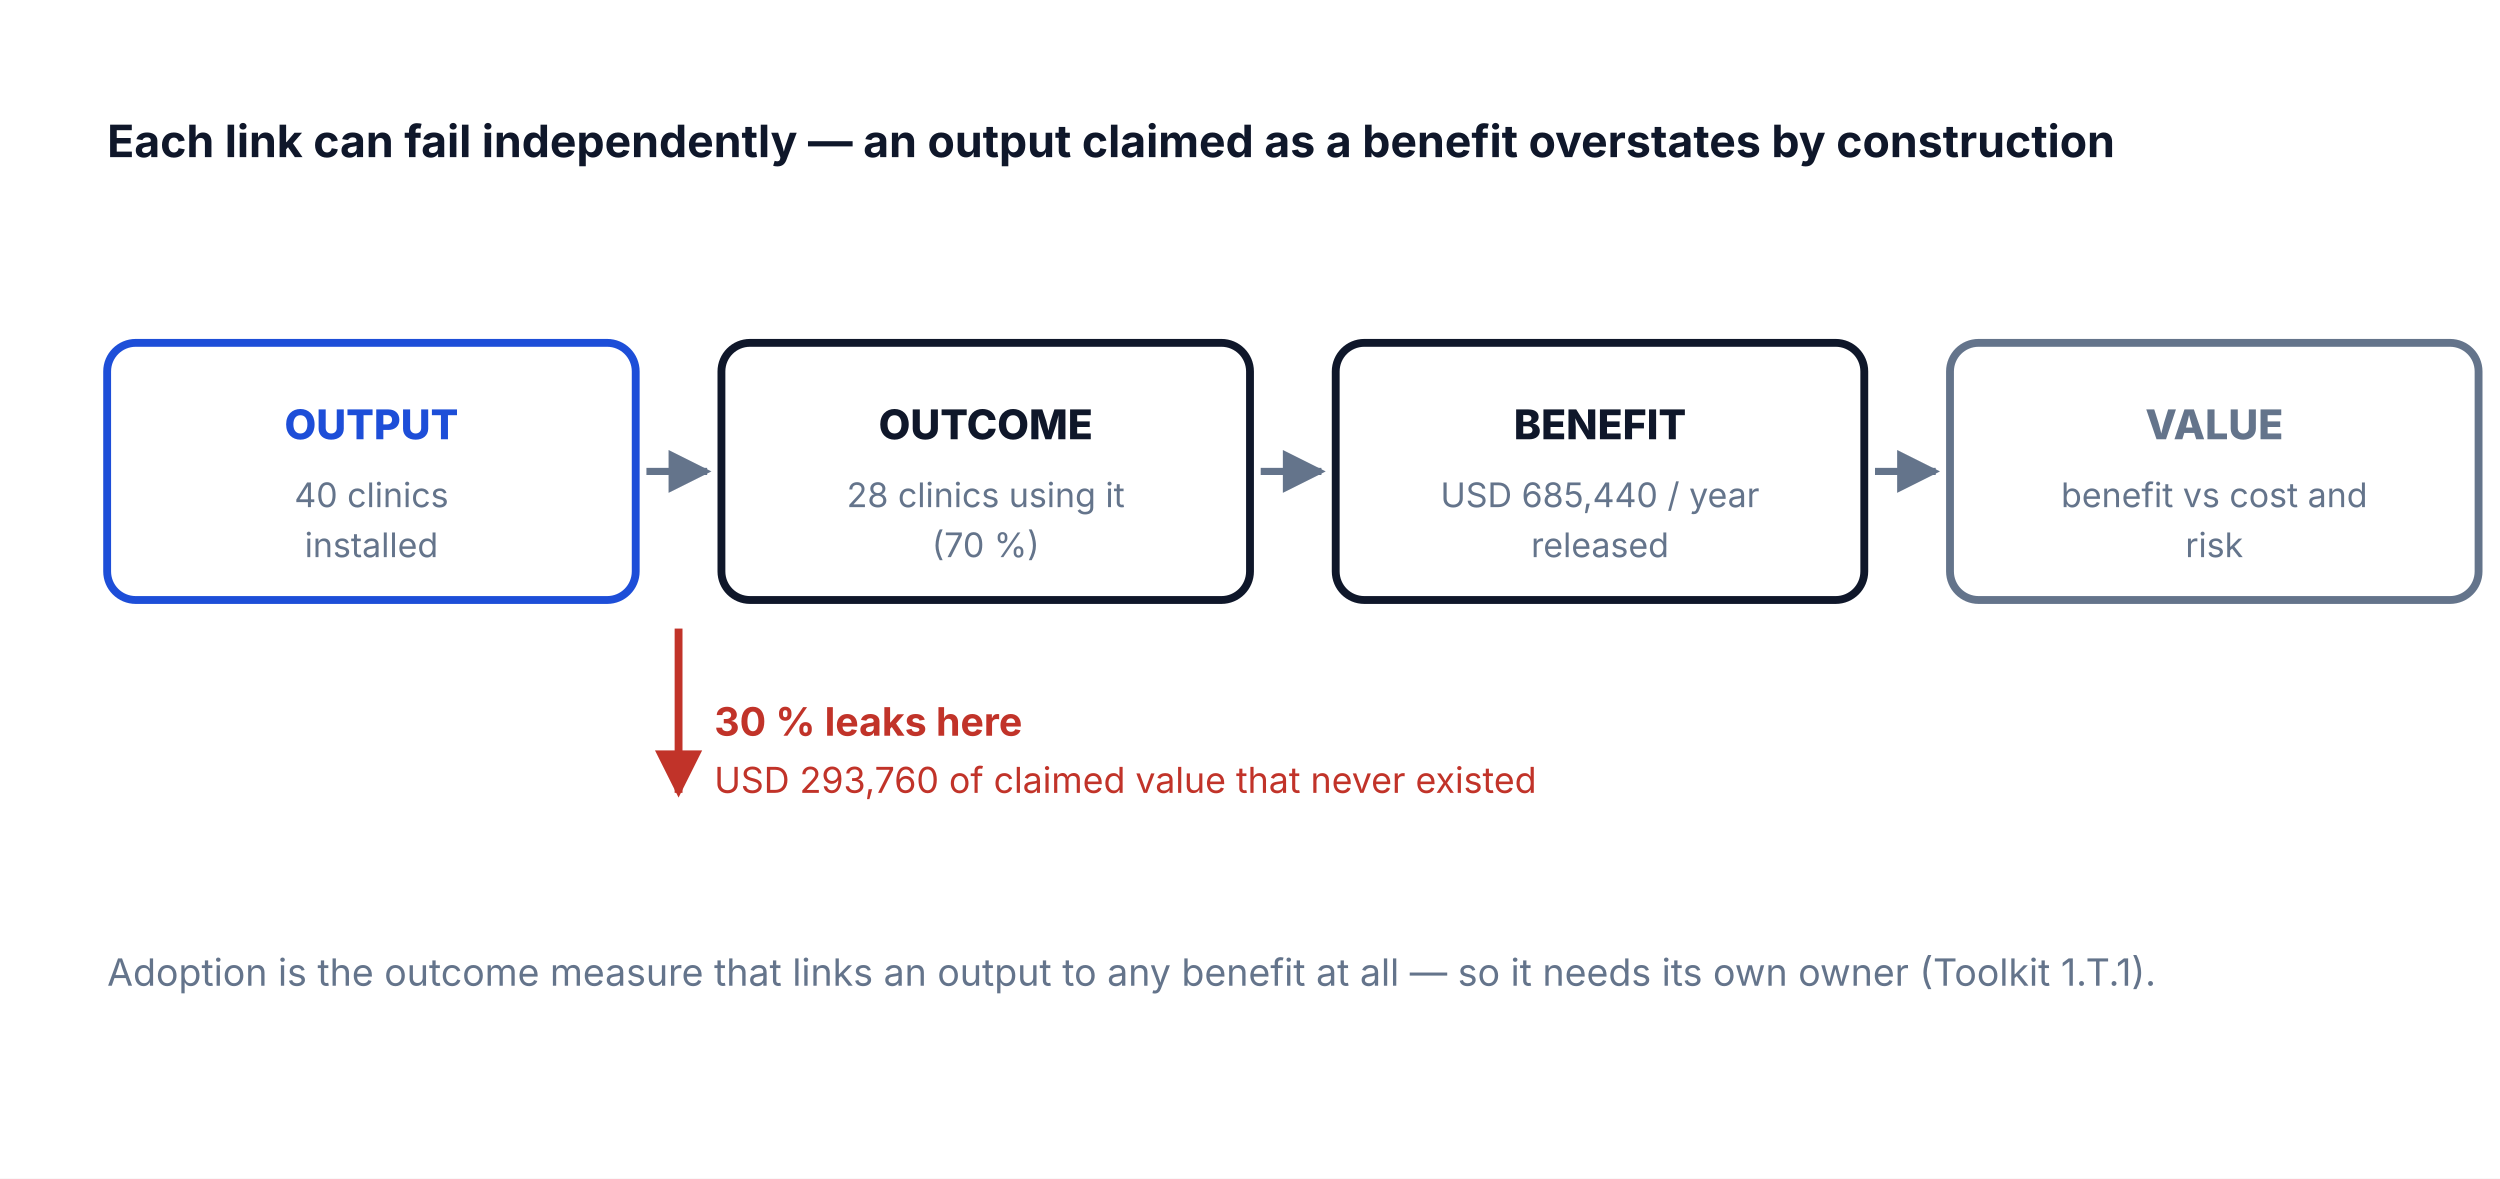
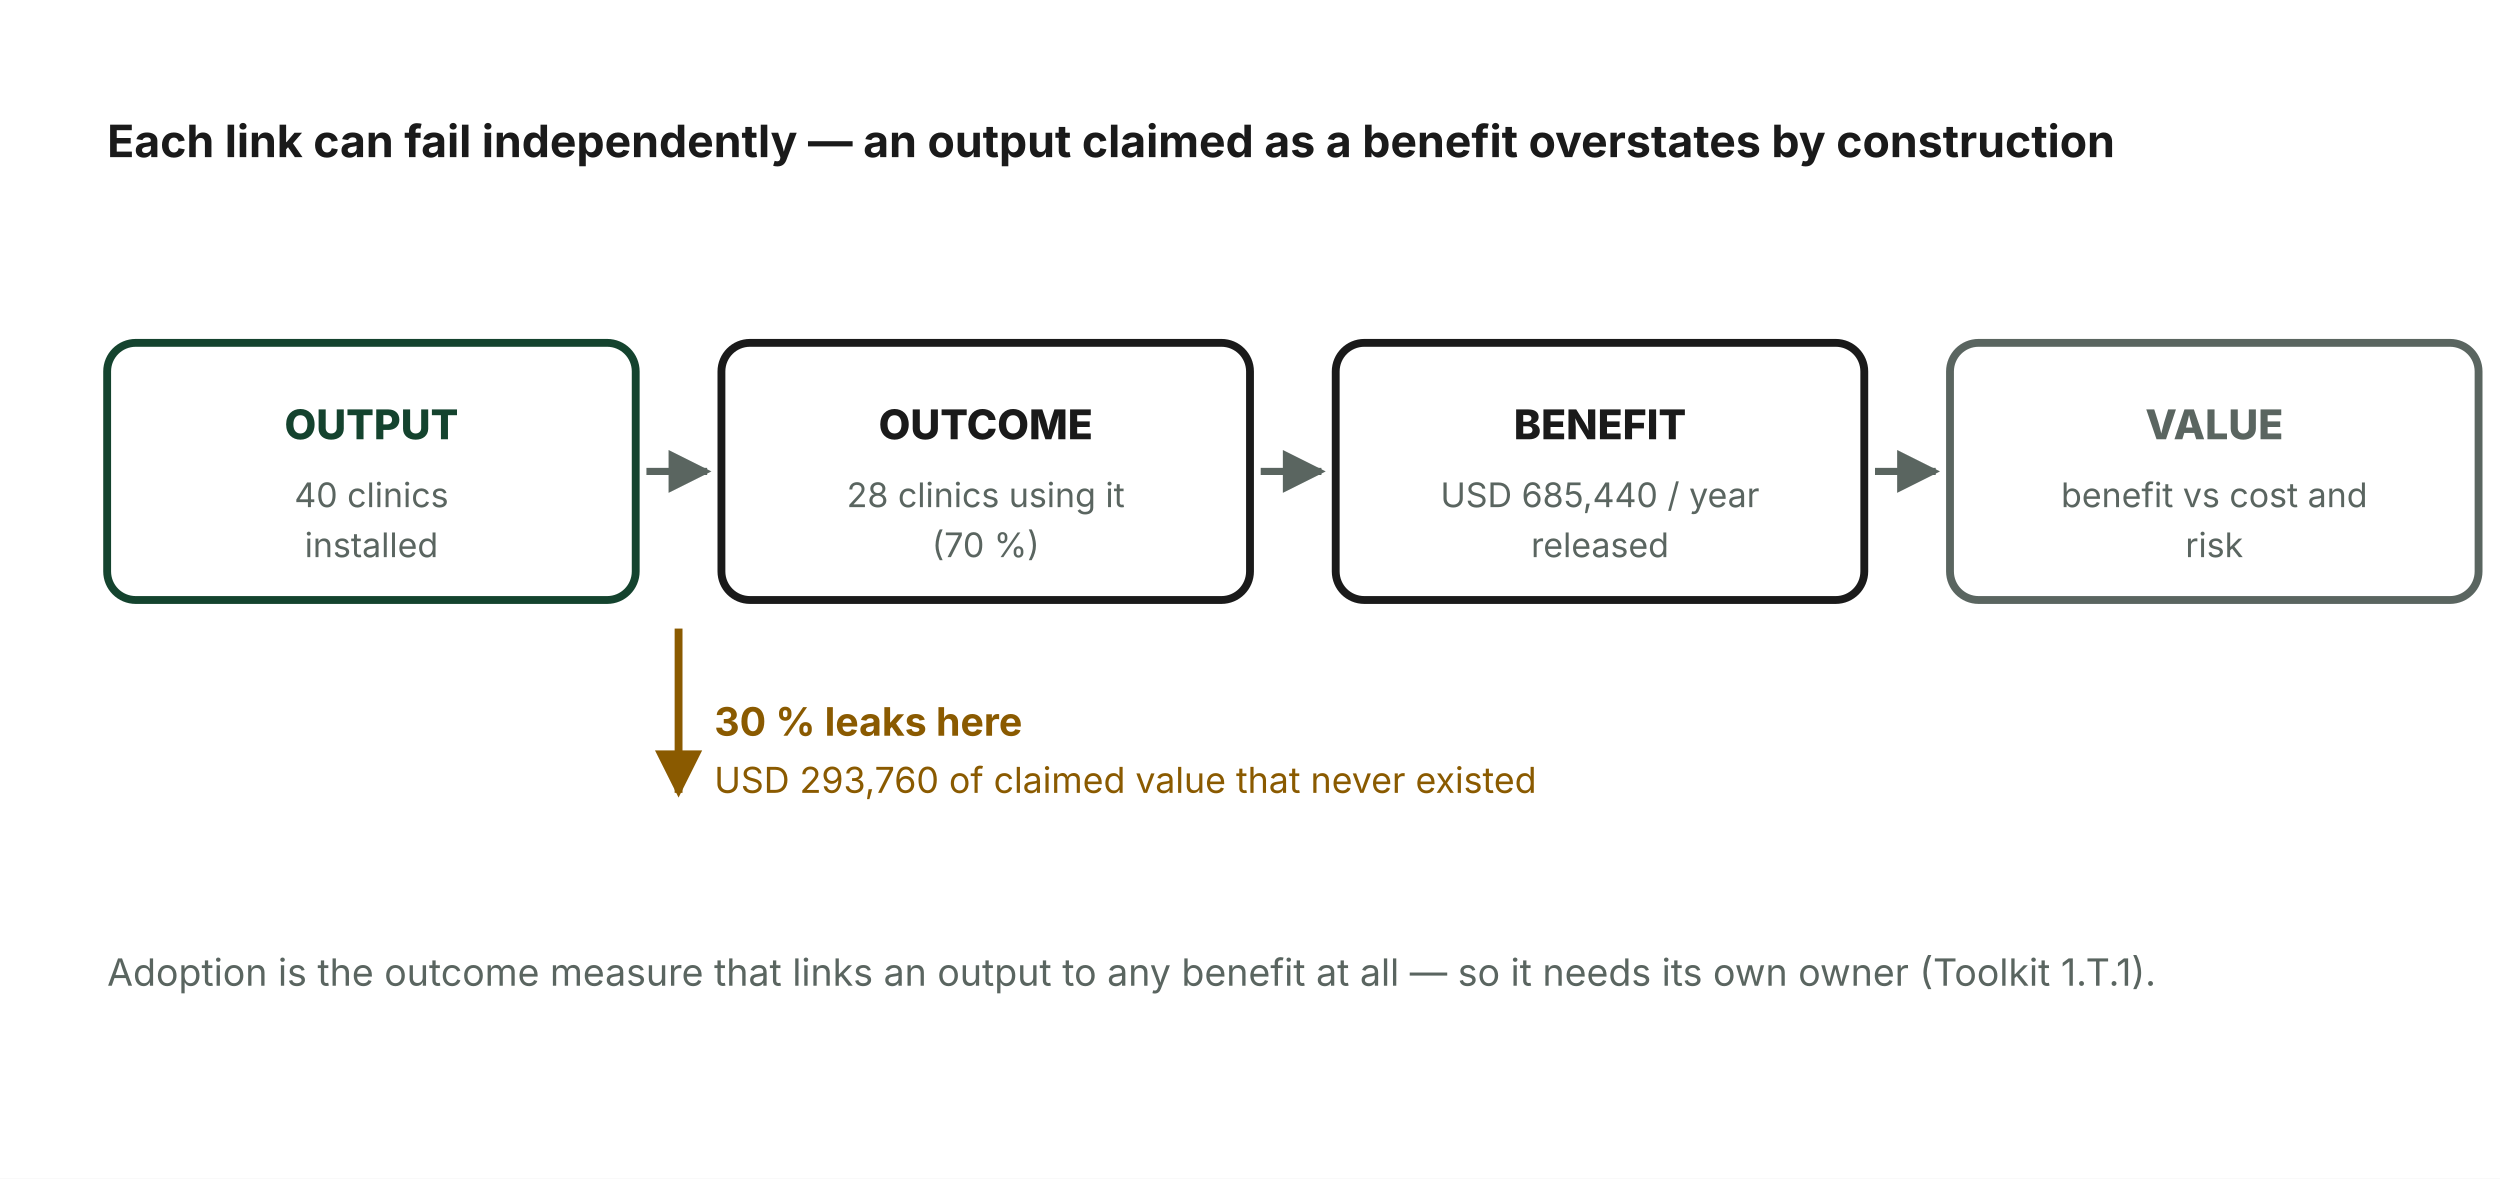
<svg xmlns="http://www.w3.org/2000/svg" viewBox="0 0 700 330" font-family="Inter, Helvetica, Arial, sans-serif">
  <rect width="700" height="330" fill="white" />
  <defs>
    <marker id="vc" viewBox="0 0 10 10" refX="9" refY="5" markerWidth="6" markerHeight="6" orient="auto">
-       <path d="M0 0L10 5L0 10z" fill="#64748B" />
+       <path d="M0 0L10 5L0 10z" fill="#5A6560" />
    </marker>
    <marker id="vcr" viewBox="0 0 10 10" refX="9" refY="5" markerWidth="6" markerHeight="6" orient="auto">
-       <path d="M0 0L10 5L0 10z" fill="#C13329" />
+       <path d="M0 0L10 5L0 10z" fill="#8A5A00" />
    </marker>
  </defs>
-   <text x="30" y="44" font-size="12.5" font-weight="700" fill="#0F172A">Each link can fail independently — an output claimed as a benefit overstates by construction</text>
-   <rect x="30" y="96" width="148" height="72" rx="8" fill="white" stroke="#1D4ED8" stroke-width="2.2" />
-   <text x="104.0" y="123" font-size="11.5" font-weight="800" fill="#1D4ED8" text-anchor="middle">OUTPUT</text>
-   <text x="104.0" y="142" font-size="9.5" fill="#64748B" text-anchor="middle">40 clinics</text>
-   <text x="104.0" y="156" font-size="9.5" fill="#64748B" text-anchor="middle">installed</text>
-   <line x1="181" y1="132" x2="198" y2="132" stroke="#64748B" stroke-width="2" marker-end="url(#vc)" />
-   <rect x="202" y="96" width="148" height="72" rx="8" fill="white" stroke="#0F172A" stroke-width="2.2" />
-   <text x="276.0" y="123" font-size="11.5" font-weight="800" fill="#0F172A" text-anchor="middle">OUTCOME</text>
-   <text x="276.0" y="142" font-size="9.5" fill="#64748B" text-anchor="middle">28 clinics using it</text>
-   <text x="276.0" y="156" font-size="9.5" fill="#64748B" text-anchor="middle">(70 %)</text>
-   <line x1="353" y1="132" x2="370" y2="132" stroke="#64748B" stroke-width="2" marker-end="url(#vc)" />
-   <rect x="374" y="96" width="148" height="72" rx="8" fill="white" stroke="#0F172A" stroke-width="2.2" />
-   <text x="448.0" y="123" font-size="11.5" font-weight="800" fill="#0F172A" text-anchor="middle">BENEFIT</text>
-   <text x="448.0" y="142" font-size="9.5" fill="#64748B" text-anchor="middle">USD 685,440 / year</text>
-   <text x="448.0" y="156" font-size="9.5" fill="#64748B" text-anchor="middle">released</text>
-   <line x1="525" y1="132" x2="542" y2="132" stroke="#64748B" stroke-width="2" marker-end="url(#vc)" />
-   <rect x="546" y="96" width="148" height="72" rx="8" fill="white" stroke="#64748B" stroke-width="2.2" />
-   <text x="620.0" y="123" font-size="11.5" font-weight="800" fill="#64748B" text-anchor="middle">VALUE</text>
-   <text x="620.0" y="142" font-size="9.5" fill="#64748B" text-anchor="middle">benefit vs cost and</text>
-   <text x="620.0" y="156" font-size="9.5" fill="#64748B" text-anchor="middle">risk</text>
-   <line x1="190.0" y1="176" x2="190.0" y2="222" stroke="#C13329" stroke-width="2.2" marker-end="url(#vcr)" />
-   <text x="200.0" y="206" font-size="11" font-weight="700" fill="#C13329">30 % leaks here</text>
-   <text x="200.0" y="222" font-size="10" fill="#C13329">USD 293,760 of claimed value that never existed</text>
-   <text x="30" y="276" font-size="10.5" fill="#64748B">Adoption is the outcome measure that links an output to any benefit at all — so it needs its own owner (Toolkit 1.T.1).</text>
+   <text x="30" y="44" font-size="12.5" font-weight="700" fill="#1A1A1A">Each link can fail independently — an output claimed as a benefit overstates by construction</text>
+   <rect x="30" y="96" width="148" height="72" rx="8" fill="white" stroke="#14432E" stroke-width="2.2" />
+   <text x="104.0" y="123" font-size="11.5" font-weight="800" fill="#14432E" text-anchor="middle">OUTPUT</text>
+   <text x="104.0" y="142" font-size="9.5" fill="#5A6560" text-anchor="middle">40 clinics</text>
+   <text x="104.0" y="156" font-size="9.5" fill="#5A6560" text-anchor="middle">installed</text>
+   <line x1="181" y1="132" x2="198" y2="132" stroke="#5A6560" stroke-width="2" marker-end="url(#vc)" />
+   <rect x="202" y="96" width="148" height="72" rx="8" fill="white" stroke="#1A1A1A" stroke-width="2.2" />
+   <text x="276.0" y="123" font-size="11.5" font-weight="800" fill="#1A1A1A" text-anchor="middle">OUTCOME</text>
+   <text x="276.0" y="142" font-size="9.5" fill="#5A6560" text-anchor="middle">28 clinics using it</text>
+   <text x="276.0" y="156" font-size="9.5" fill="#5A6560" text-anchor="middle">(70 %)</text>
+   <line x1="353" y1="132" x2="370" y2="132" stroke="#5A6560" stroke-width="2" marker-end="url(#vc)" />
+   <rect x="374" y="96" width="148" height="72" rx="8" fill="white" stroke="#1A1A1A" stroke-width="2.2" />
+   <text x="448.0" y="123" font-size="11.5" font-weight="800" fill="#1A1A1A" text-anchor="middle">BENEFIT</text>
+   <text x="448.0" y="142" font-size="9.5" fill="#5A6560" text-anchor="middle">USD 685,440 / year</text>
+   <text x="448.0" y="156" font-size="9.5" fill="#5A6560" text-anchor="middle">released</text>
+   <line x1="525" y1="132" x2="542" y2="132" stroke="#5A6560" stroke-width="2" marker-end="url(#vc)" />
+   <rect x="546" y="96" width="148" height="72" rx="8" fill="white" stroke="#5A6560" stroke-width="2.2" />
+   <text x="620.0" y="123" font-size="11.5" font-weight="800" fill="#5A6560" text-anchor="middle">VALUE</text>
+   <text x="620.0" y="142" font-size="9.5" fill="#5A6560" text-anchor="middle">benefit vs cost and</text>
+   <text x="620.0" y="156" font-size="9.5" fill="#5A6560" text-anchor="middle">risk</text>
+   <line x1="190.0" y1="176" x2="190.0" y2="222" stroke="#8A5A00" stroke-width="2.2" marker-end="url(#vcr)" />
+   <text x="200.0" y="206" font-size="11" font-weight="700" fill="#8A5A00">30 % leaks here</text>
+   <text x="200.0" y="222" font-size="10" fill="#8A5A00">USD 293,760 of claimed value that never existed</text>
+   <text x="30" y="276" font-size="10.5" fill="#5A6560">Adoption is the outcome measure that links an output to any benefit at all — so it needs its own owner (Toolkit 1.T.1).</text>
</svg>
